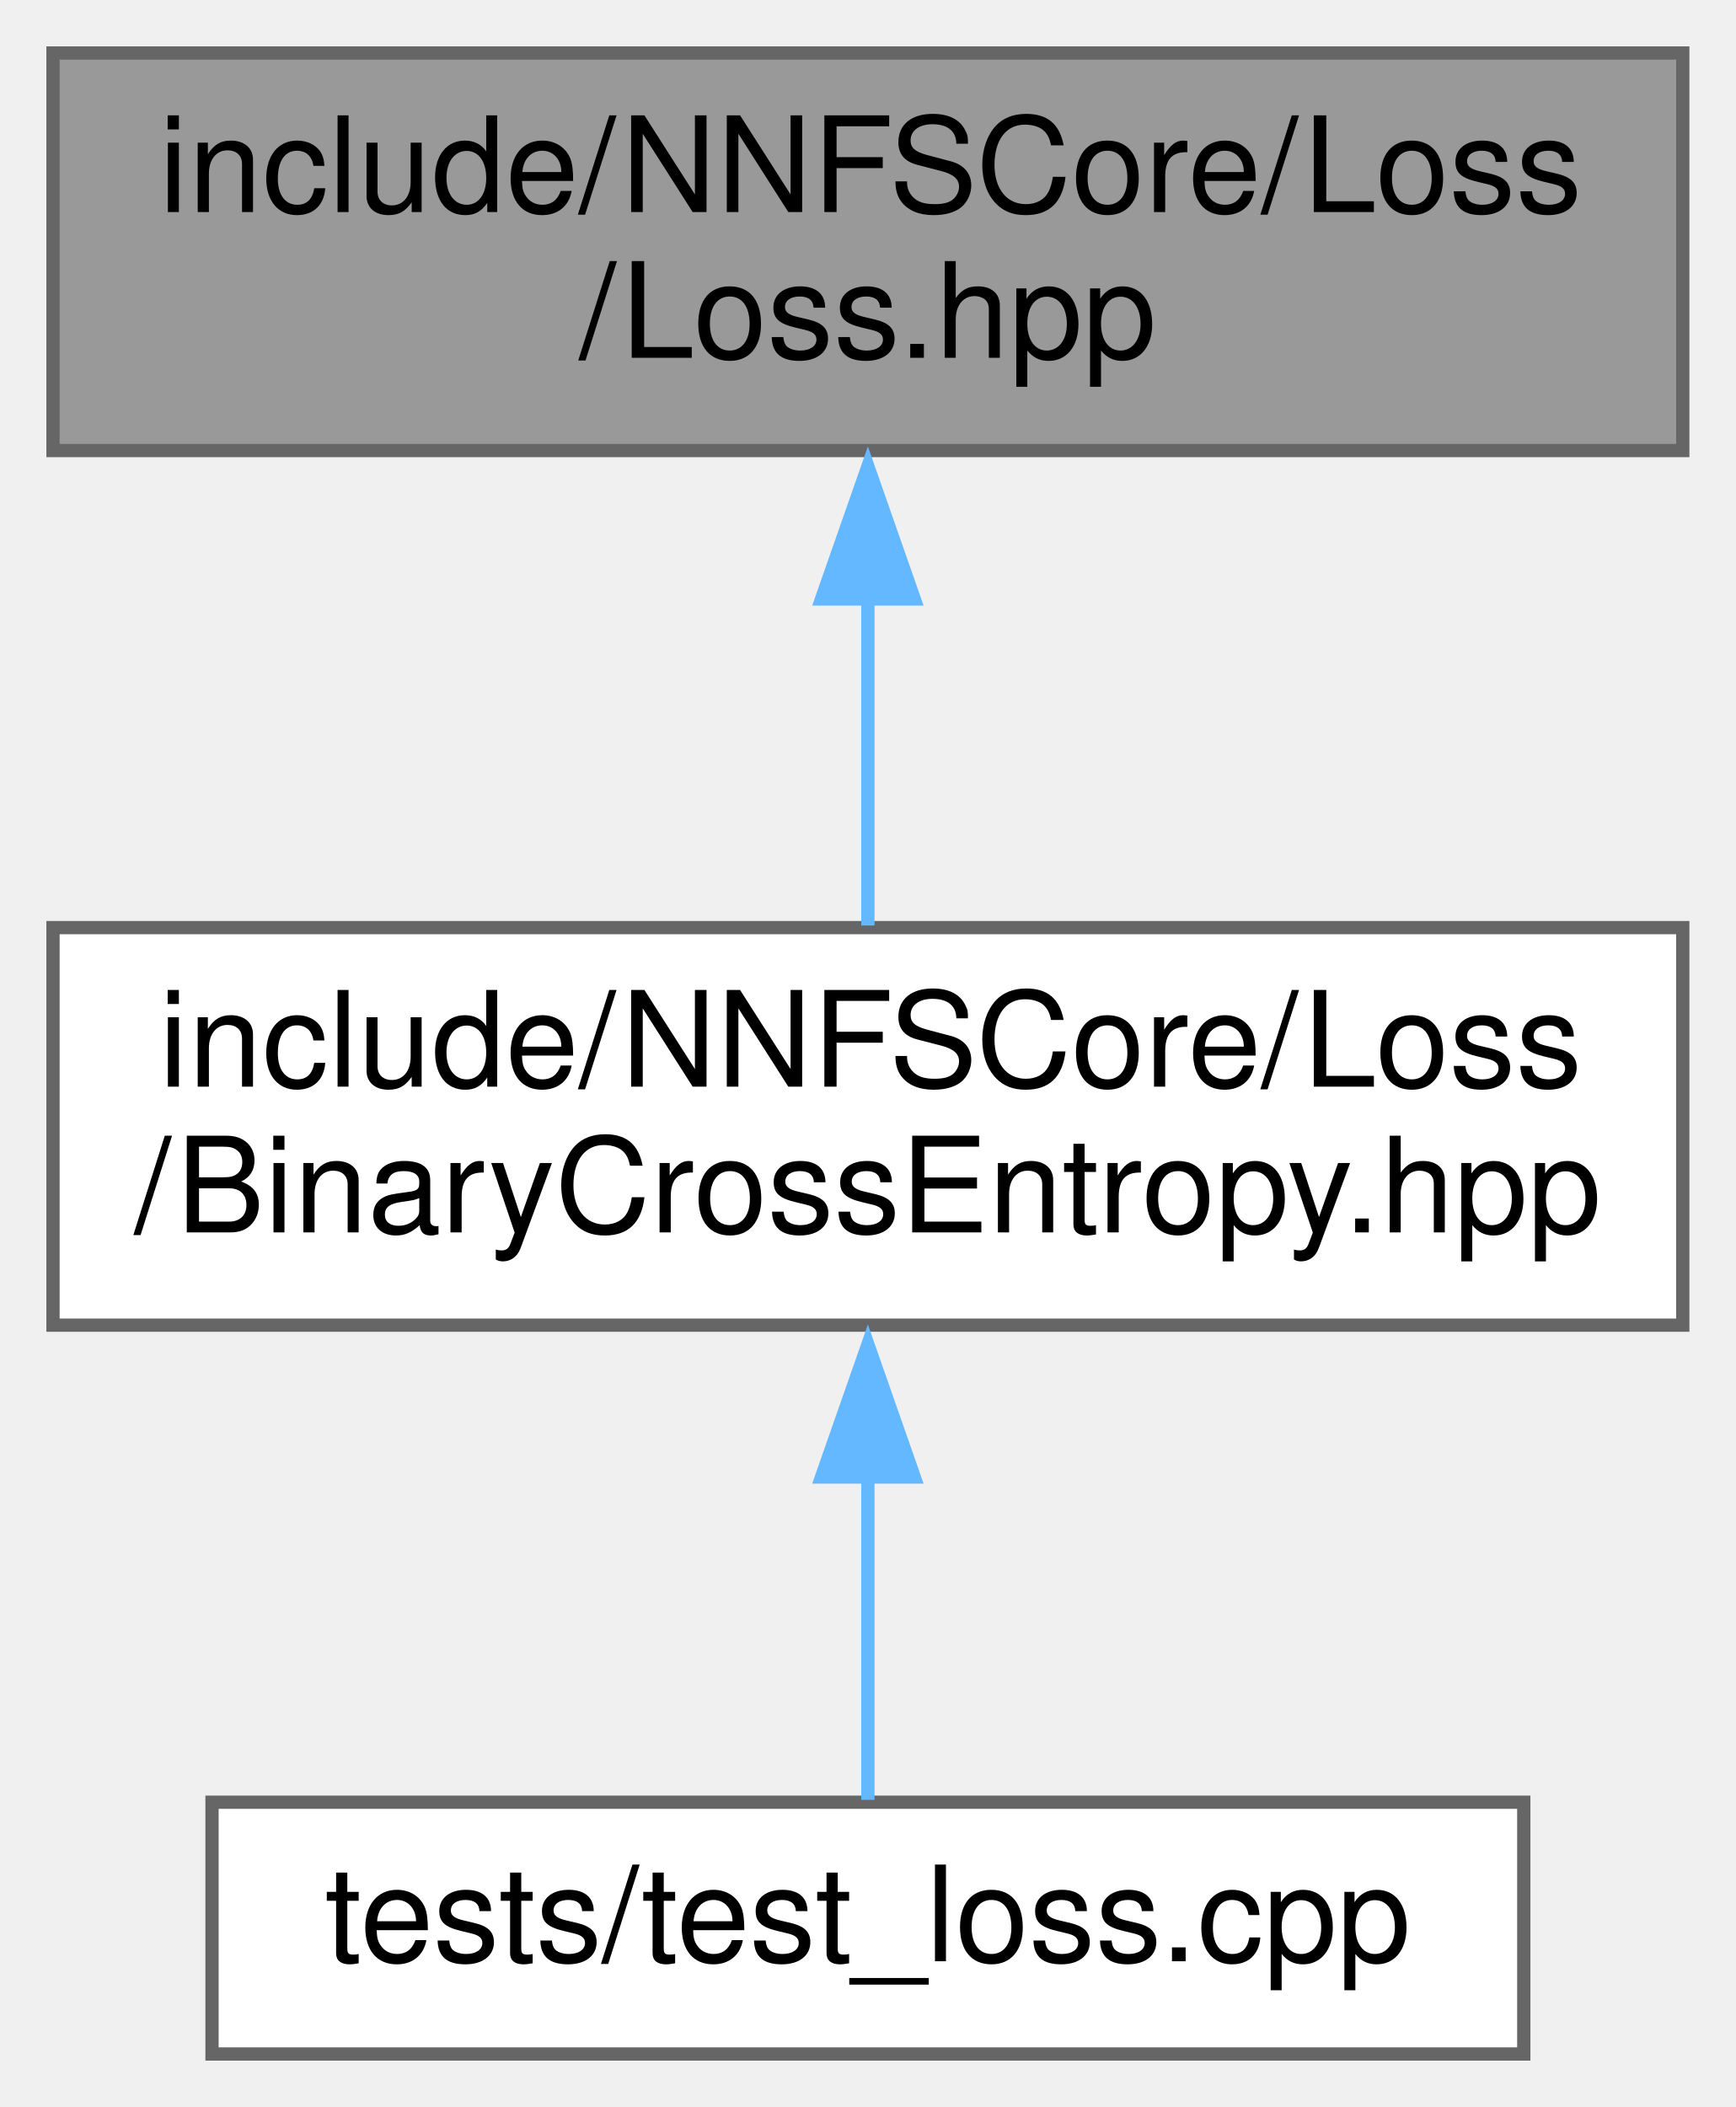
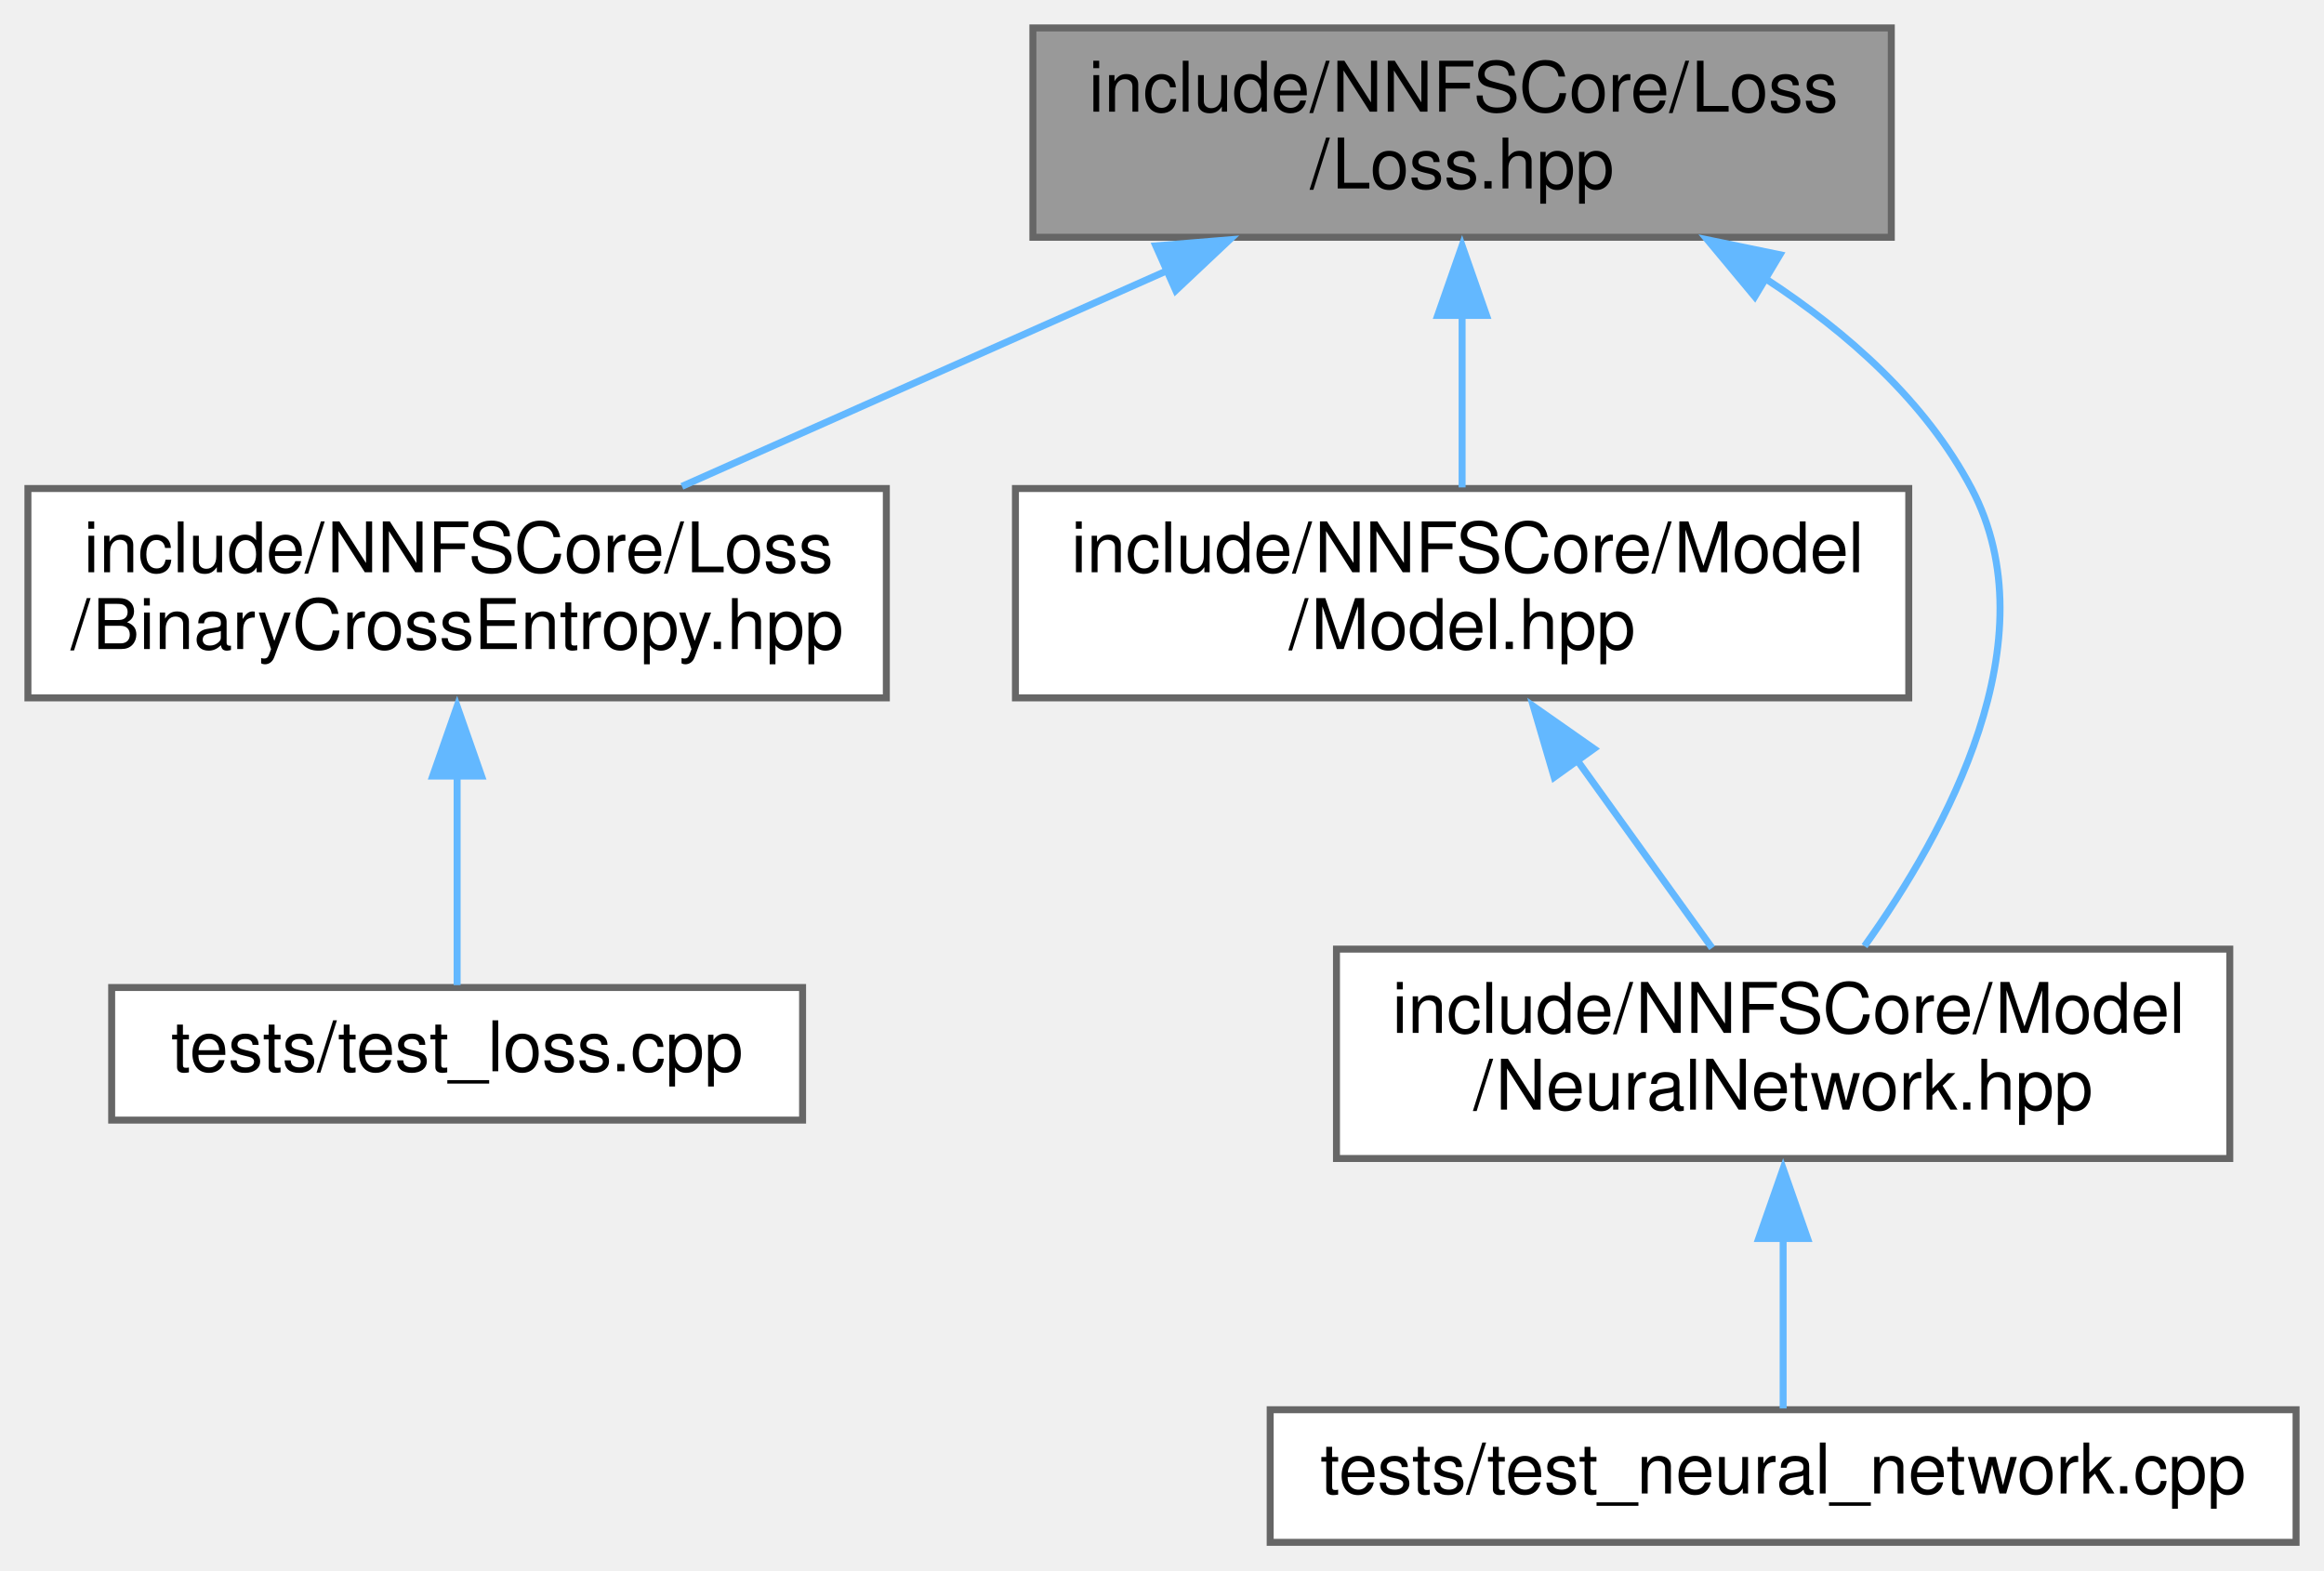
- <svg xmlns="http://www.w3.org/2000/svg" xmlns:xlink="http://www.w3.org/1999/xlink" width="131pt" height="159pt" viewBox="0.00 0.00 131.00 159.00">
-   <g id="graph0" class="graph" transform="scale(1 1) rotate(0) translate(4 155)">
+ <svg xmlns="http://www.w3.org/2000/svg" xmlns:xlink="http://www.w3.org/1999/xlink" width="333pt" height="225pt" viewBox="0.00 0.00 333.00 225.00">
+   <g id="graph0" class="graph" transform="scale(1 1) rotate(0) translate(4 221)">
    <g id="node1" class="node">
      <g id="a_node1">
        <a xlink:title=" ">
-           <polygon fill="#999999" stroke="#666666" points="123,-151 0,-151 0,-121 123,-121 123,-151" />
-           <text text-anchor="start" x="8" y="-139" font-family="Helvetica,sans-Serif" font-size="10.00">include/NNFSCore/Loss</text>
-           <text text-anchor="middle" x="61.5" y="-128" font-family="Helvetica,sans-Serif" font-size="10.00">/Loss.hpp</text>
+           <polygon fill="#999999" stroke="#666666" points="267,-217 144,-217 144,-187 267,-187 267,-217" />
+           <text text-anchor="start" x="152" y="-205" font-family="Helvetica,sans-Serif" font-size="10.00">include/NNFSCore/Loss</text>
+           <text text-anchor="middle" x="205.5" y="-194" font-family="Helvetica,sans-Serif" font-size="10.00">/Loss.hpp</text>
        </a>
      </g>
    </g>
    <g id="node2" class="node">
      <g id="a_node2">
        <a xlink:href="_binary_cross_entropy_8hpp.html" target="_top" xlink:title=" ">
-           <polygon fill="white" stroke="#666666" points="123,-85 0,-85 0,-55 123,-55 123,-85" />
-           <text text-anchor="start" x="8" y="-73" font-family="Helvetica,sans-Serif" font-size="10.00">include/NNFSCore/Loss</text>
-           <text text-anchor="middle" x="61.5" y="-62" font-family="Helvetica,sans-Serif" font-size="10.00">/BinaryCrossEntropy.hpp</text>
+           <polygon fill="white" stroke="#666666" points="123,-151 0,-151 0,-121 123,-121 123,-151" />
+           <text text-anchor="start" x="8" y="-139" font-family="Helvetica,sans-Serif" font-size="10.00">include/NNFSCore/Loss</text>
+           <text text-anchor="middle" x="61.5" y="-128" font-family="Helvetica,sans-Serif" font-size="10.00">/BinaryCrossEntropy.hpp</text>
        </a>
      </g>
    </g>
    <g id="edge1" class="edge">
-       <path fill="none" stroke="#63b8ff" d="M61.5,-109.97C61.5,-101.55 61.5,-92.45 61.5,-85.16" />
-       <polygon fill="#63b8ff" stroke="#63b8ff" points="58,-109.8 61.5,-119.8 65,-109.8 58,-109.8" />
+       <path fill="none" stroke="#63b8ff" d="M163.33,-182.26C141.1,-172.38 114.25,-160.45 93.71,-151.31" />
+       <polygon fill="#63b8ff" stroke="#63b8ff" points="161.62,-185.77 172.18,-186.64 164.47,-179.38 161.62,-185.77" />
+     </g>
+     <g id="node4" class="node">
+       <g id="a_node4">
+         <a xlink:href="_model_8hpp.html" target="_top" xlink:title=" ">
+           <polygon fill="white" stroke="#666666" points="269.5,-151 141.5,-151 141.5,-121 269.5,-121 269.5,-151" />
+           <text text-anchor="start" x="149.5" y="-139" font-family="Helvetica,sans-Serif" font-size="10.00">include/NNFSCore/Model</text>
+           <text text-anchor="middle" x="205.5" y="-128" font-family="Helvetica,sans-Serif" font-size="10.00">/Model.hpp</text>
+         </a>
+       </g>
+     </g>
+     <g id="edge3" class="edge">
+       <path fill="none" stroke="#63b8ff" d="M205.5,-175.97C205.5,-167.55 205.5,-158.45 205.5,-151.16" />
+       <polygon fill="#63b8ff" stroke="#63b8ff" points="202,-175.8 205.5,-185.8 209,-175.8 202,-175.8" />
+     </g>
+     <g id="node5" class="node">
+       <g id="a_node5">
+         <a xlink:href="_neural_network_8hpp.html" target="_top" xlink:title=" ">
+           <polygon fill="white" stroke="#666666" points="315.5,-85 187.5,-85 187.5,-55 315.5,-55 315.5,-85" />
+           <text text-anchor="start" x="195.5" y="-73" font-family="Helvetica,sans-Serif" font-size="10.00">include/NNFSCore/Model</text>
+           <text text-anchor="middle" x="251.5" y="-62" font-family="Helvetica,sans-Serif" font-size="10.00">/NeuralNetwork.hpp</text>
+         </a>
+       </g>
+     </g>
+     <g id="edge6" class="edge">
+       <path fill="none" stroke="#63b8ff" d="M249.06,-181.01C260.74,-173.37 271.94,-163.44 278.5,-151 289.92,-129.34 274.95,-101.9 263.16,-85.43" />
+       <polygon fill="#63b8ff" stroke="#63b8ff" points="247.44,-178.49 240.66,-186.64 251.04,-184.5 247.44,-178.49" />
    </g>
    <g id="node3" class="node">
      <g id="a_node3">
        <a xlink:href="test__loss_8cpp.html" target="_top" xlink:title=" ">
-           <polygon fill="white" stroke="#666666" points="111,-19 12,-19 12,0 111,0 111,-19" />
-           <text text-anchor="middle" x="61.5" y="-7" font-family="Helvetica,sans-Serif" font-size="10.00">tests/test_loss.cpp</text>
+           <polygon fill="white" stroke="#666666" points="111,-79.5 12,-79.5 12,-60.5 111,-60.5 111,-79.5" />
+           <text text-anchor="middle" x="61.5" y="-67.5" font-family="Helvetica,sans-Serif" font-size="10.00">tests/test_loss.cpp</text>
        </a>
      </g>
    </g>
    <g id="edge2" class="edge">
-       <path fill="none" stroke="#63b8ff" d="M61.5,-43.59C61.5,-34.85 61.5,-25.65 61.5,-19.18" />
-       <polygon fill="#63b8ff" stroke="#63b8ff" points="58,-43.54 61.5,-53.54 65,-43.54 58,-43.54" />
+       <path fill="none" stroke="#63b8ff" d="M61.5,-109.93C61.5,-99.31 61.5,-87.61 61.5,-79.84" />
+       <polygon fill="#63b8ff" stroke="#63b8ff" points="58,-109.8 61.5,-119.8 65,-109.8 58,-109.8" />
+     </g>
+     <g id="edge4" class="edge">
+       <path fill="none" stroke="#63b8ff" d="M222.06,-111.96C228.5,-103 235.67,-93.03 241.32,-85.16" />
+       <polygon fill="#63b8ff" stroke="#63b8ff" points="218.7,-109.63 215.71,-119.8 224.39,-113.72 218.7,-109.63" />
+     </g>
+     <g id="node6" class="node">
+       <g id="a_node6">
+         <a xlink:href="test__neural__network_8cpp.html" target="_top" xlink:title=" ">
+           <polygon fill="white" stroke="#666666" points="325,-19 178,-19 178,0 325,0 325,-19" />
+           <text text-anchor="middle" x="251.5" y="-7" font-family="Helvetica,sans-Serif" font-size="10.00">tests/test_neural_network.cpp</text>
+         </a>
+       </g>
+     </g>
+     <g id="edge5" class="edge">
+       <path fill="none" stroke="#63b8ff" d="M251.5,-43.59C251.5,-34.85 251.5,-25.65 251.5,-19.18" />
+       <polygon fill="#63b8ff" stroke="#63b8ff" points="248,-43.54 251.5,-53.54 255,-43.54 248,-43.54" />
    </g>
  </g>
</svg>
